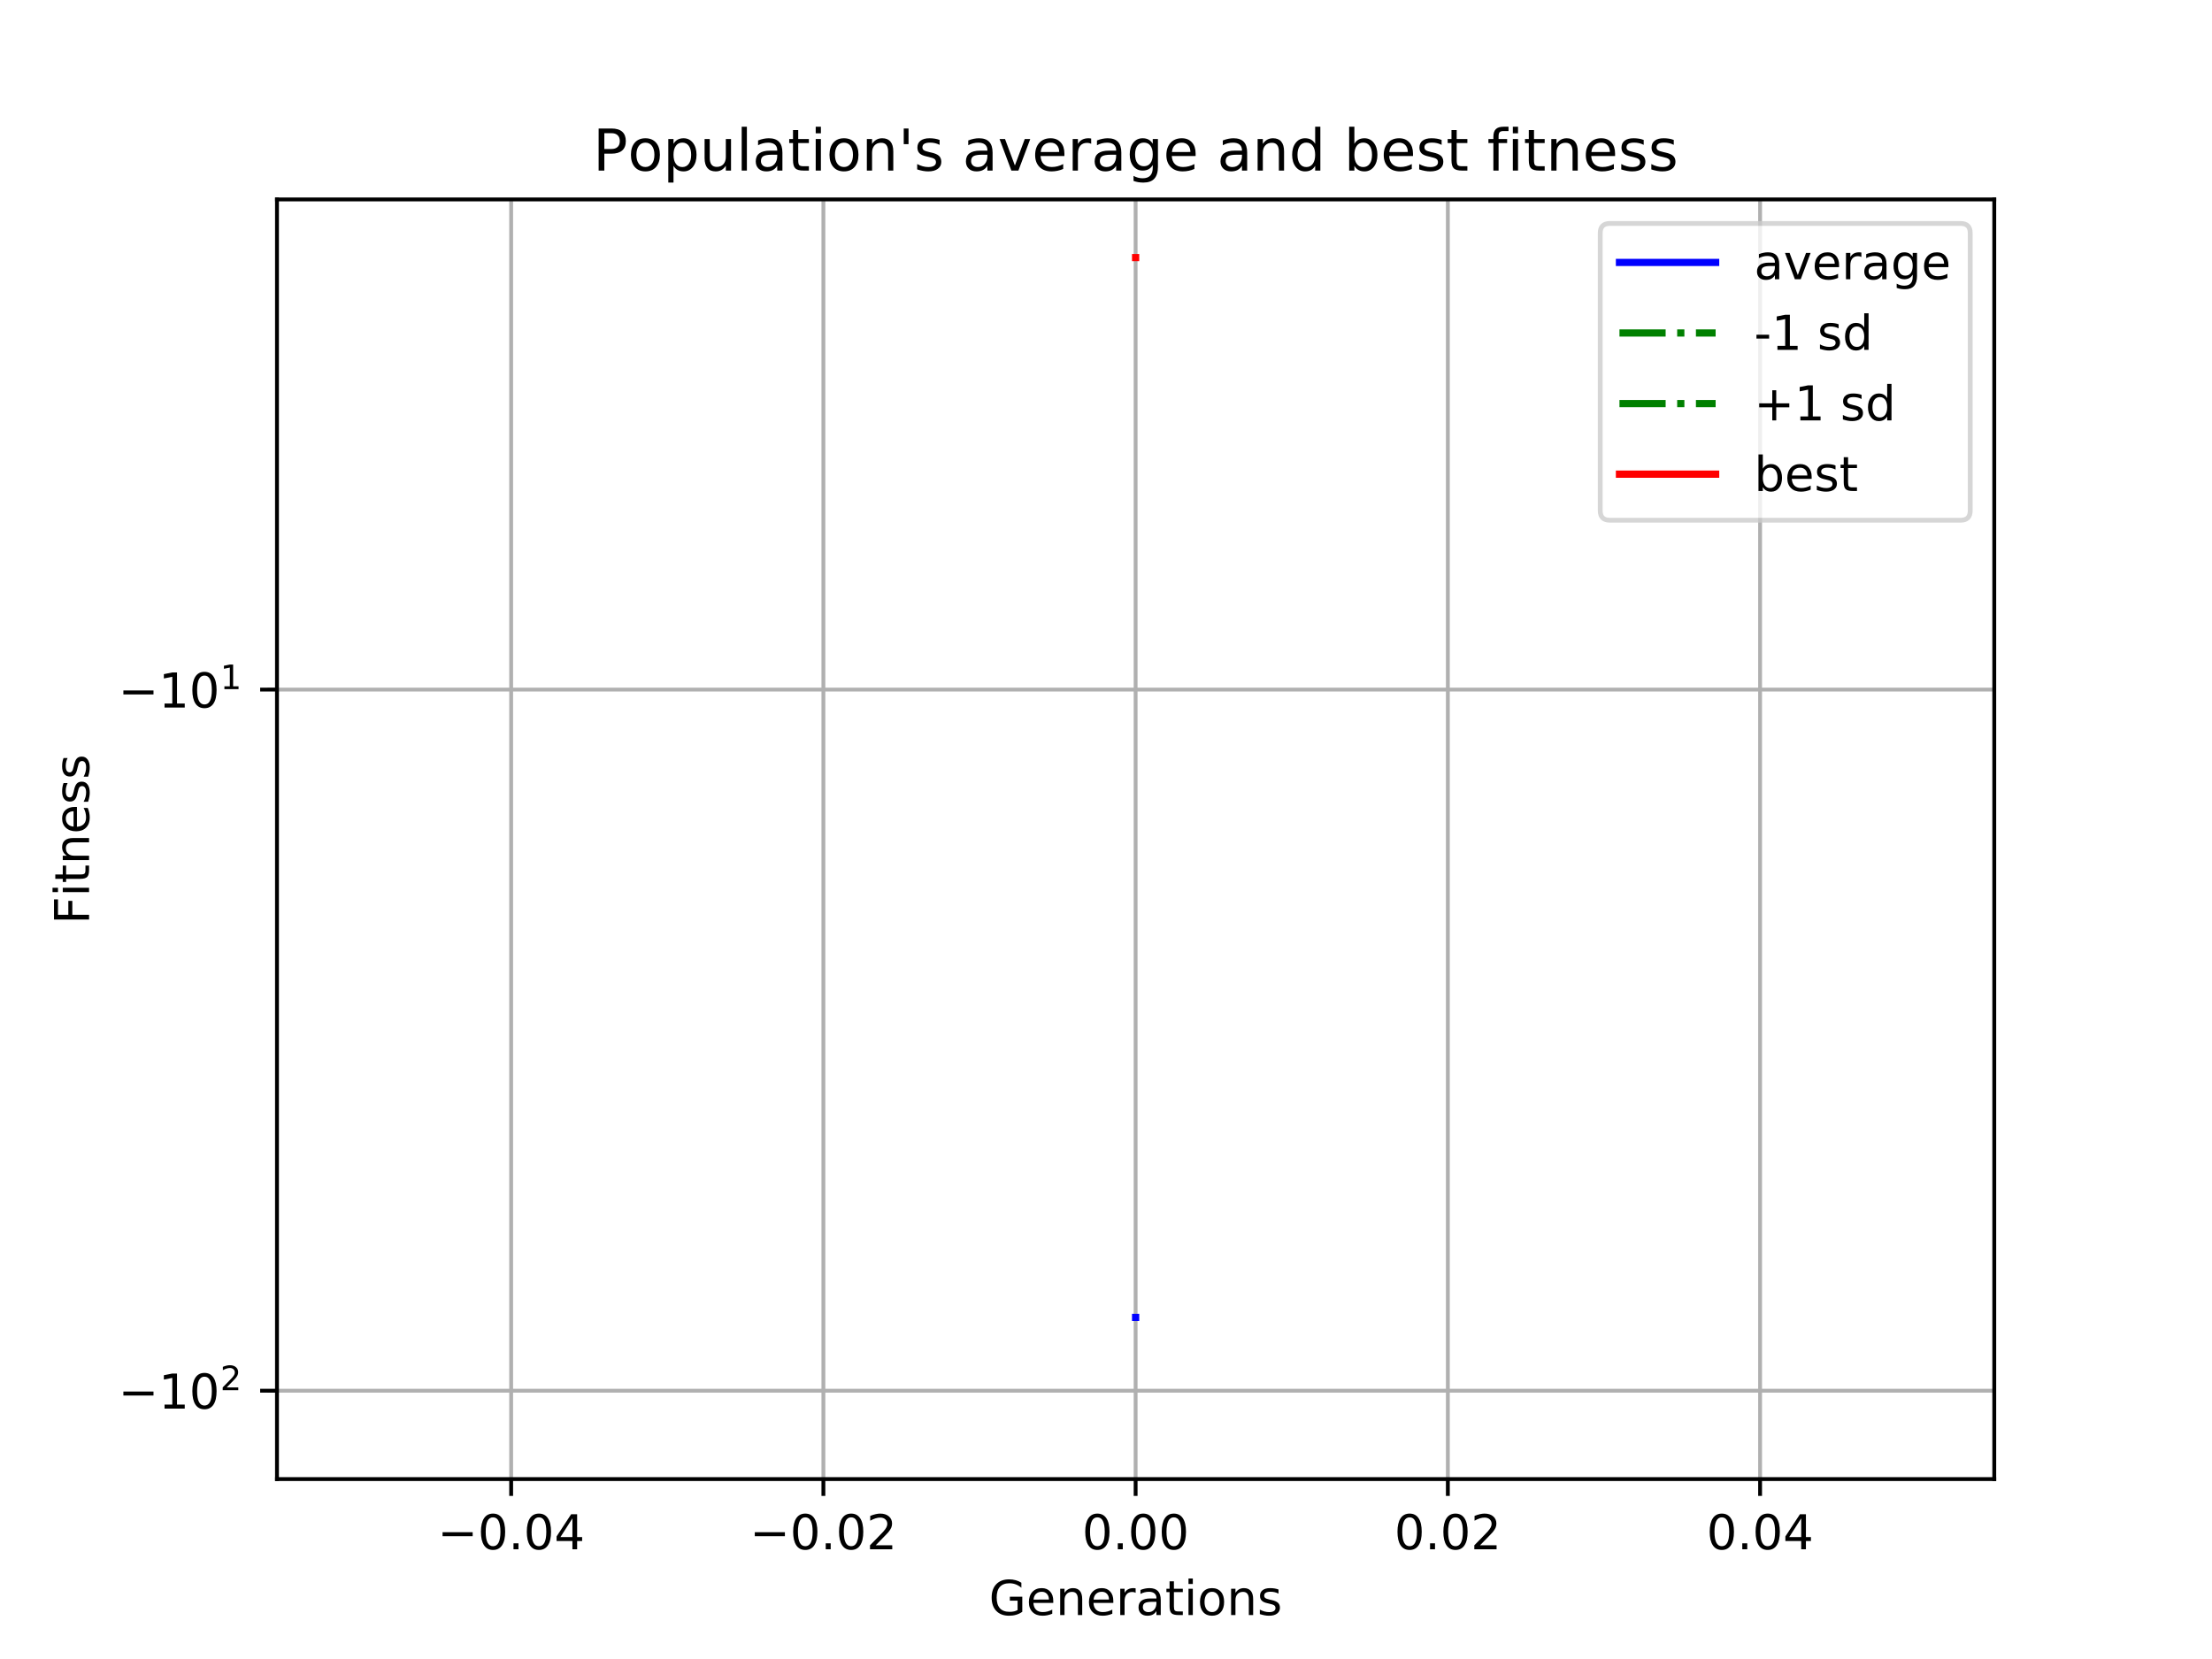
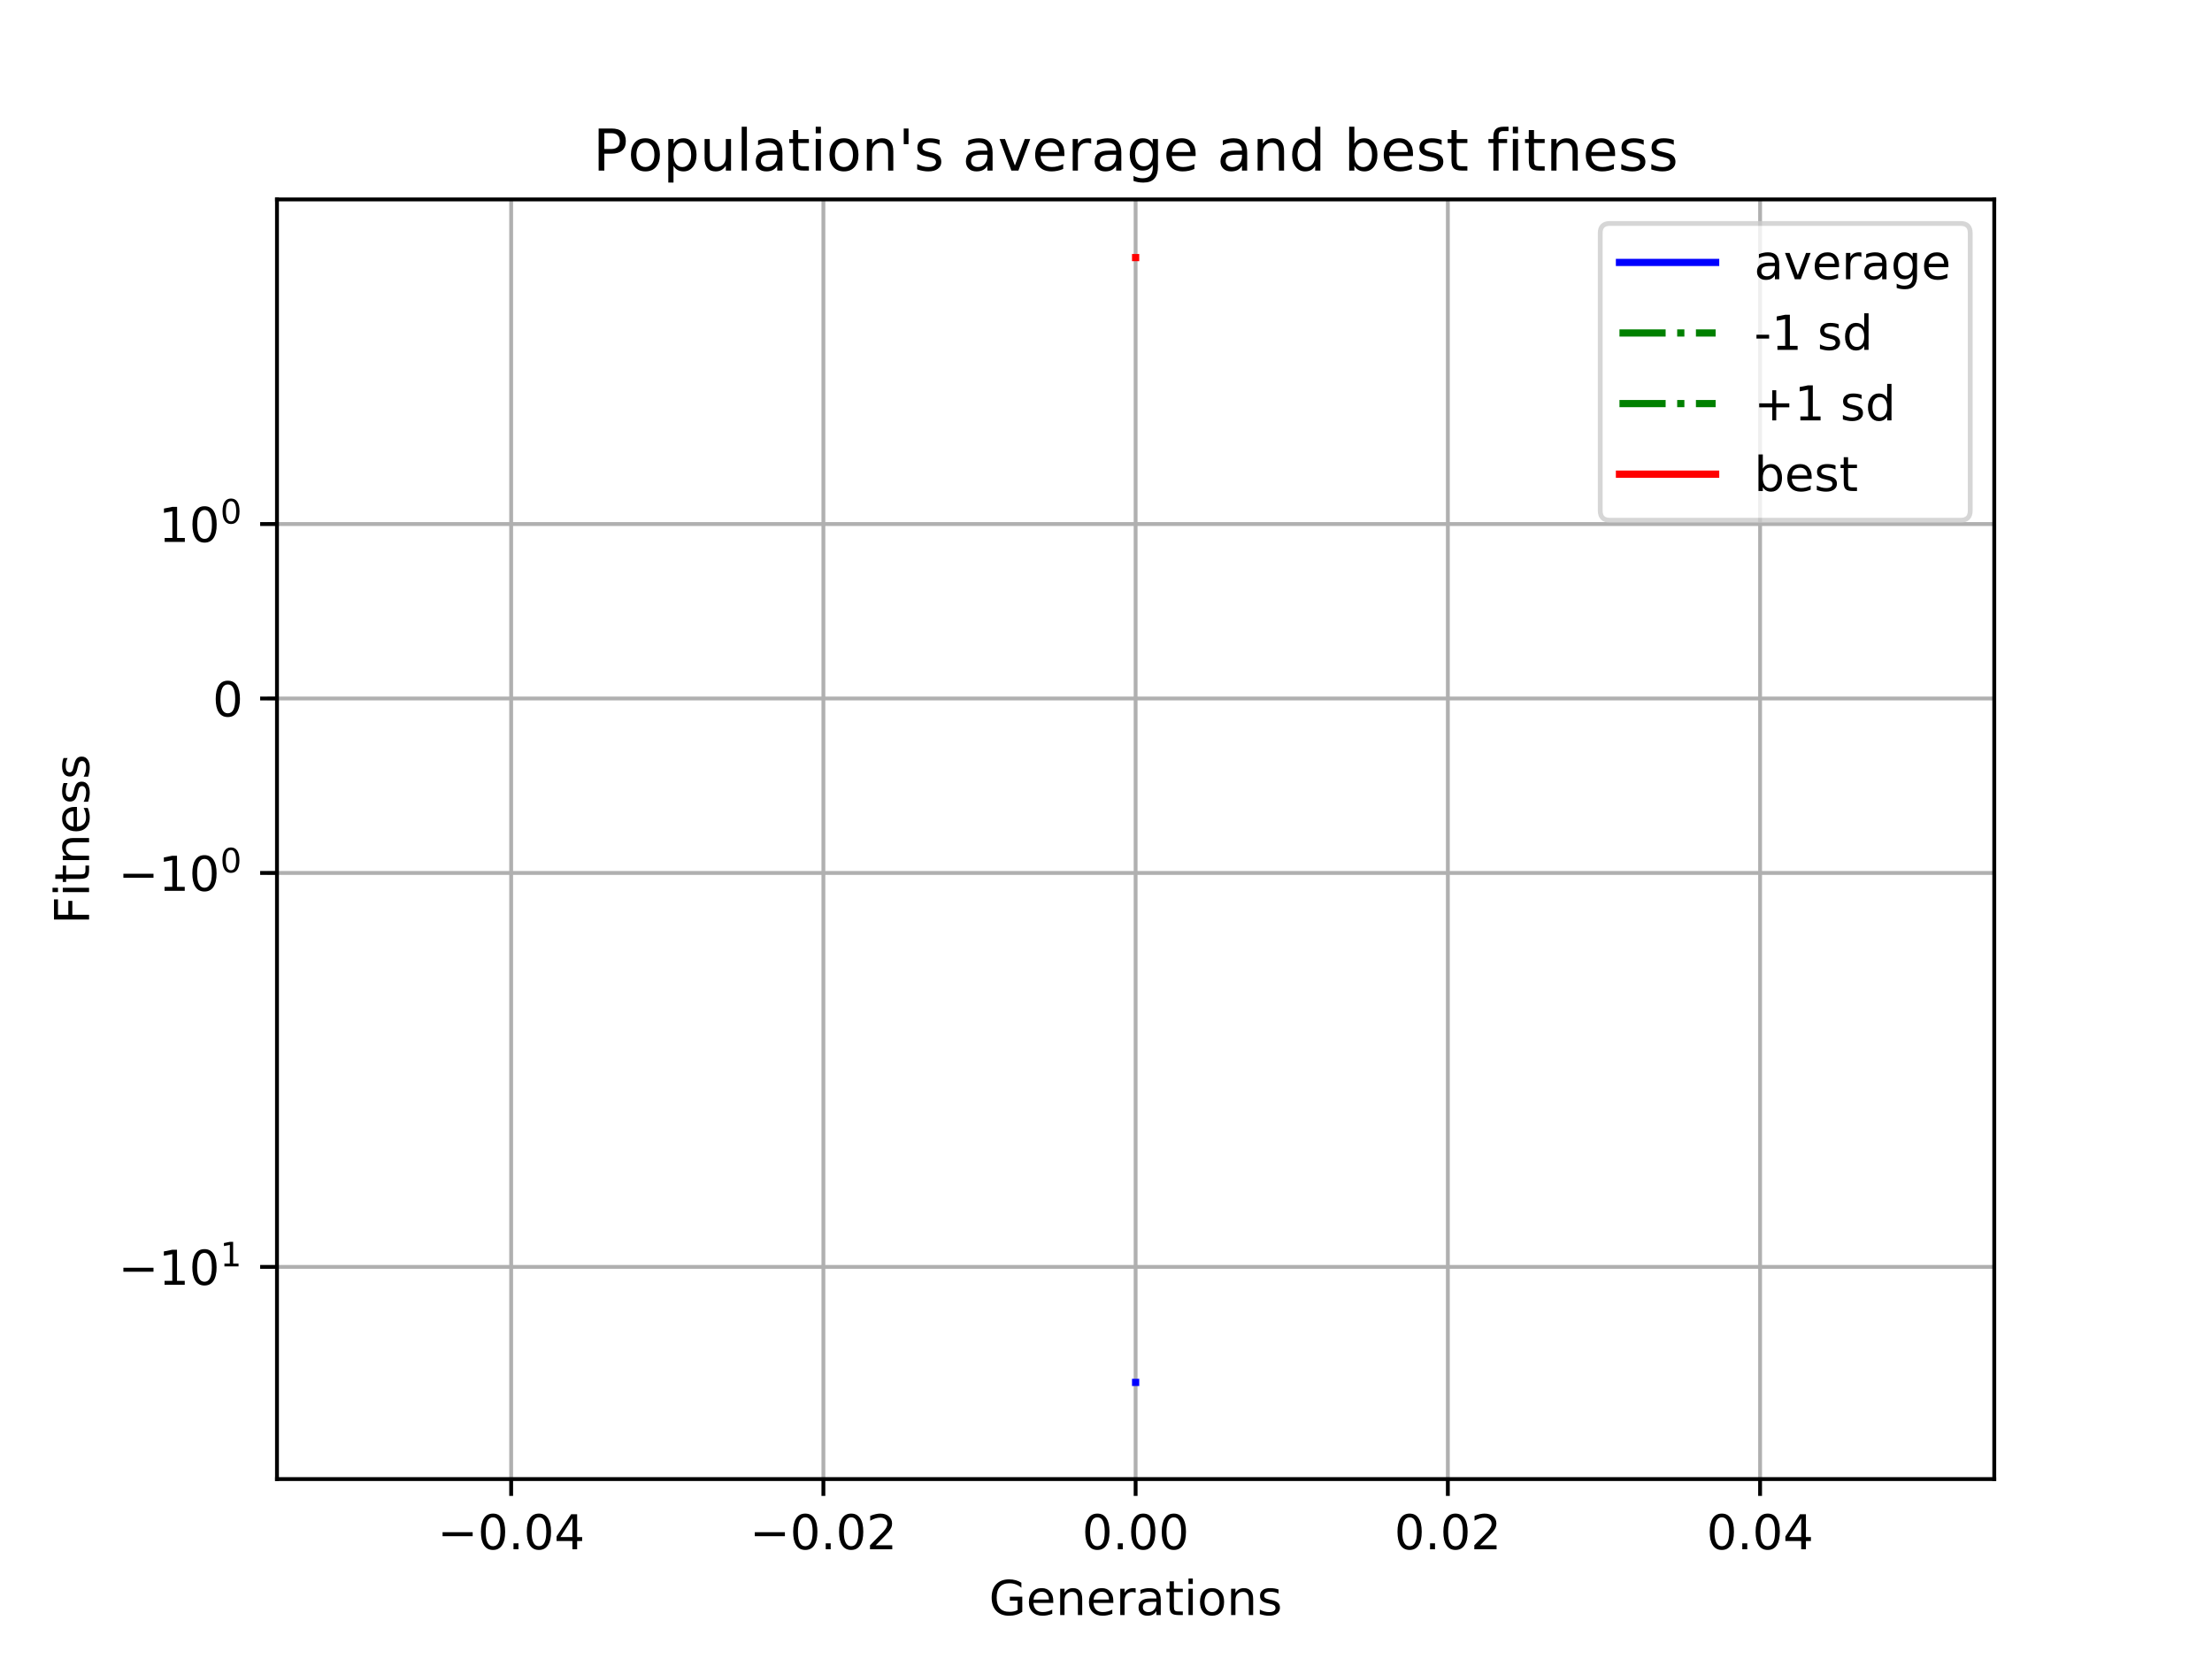
<svg xmlns="http://www.w3.org/2000/svg" xmlns:xlink="http://www.w3.org/1999/xlink" height="345pt" version="1.1" viewBox="0 0 460 345" width="460pt">
  <defs>
    <style type="text/css">
*{stroke-linecap:butt;stroke-linejoin:round;}
  </style>
  </defs>
  <g id="figure_1">
    <g id="patch_1">
      <path d="M 0 345.6  L 460.8 345.6  L 460.8 0  L 0 0  z " style="fill:#ffffff;" />
    </g>
    <g id="axes_1">
      <g id="patch_2">
        <path d="M 57.6 307.584  L 414.72 307.584  L 414.72 41.472  L 57.6 41.472  z " style="fill:#ffffff;" />
      </g>
      <g id="matplotlib.axis_1">
        <g id="xtick_1">
          <g id="line2d_1">
-             <path clip-path="url(#p259294ecef)" d="M 106.298 307.584  L 106.298 41.472  " style="fill:none;stroke:#b0b0b0;stroke-linecap:square;stroke-width:0.8;" />
+             <path clip-path="url(#p70a61b5129)" d="M 106.298 307.584  L 106.298 41.472  " style="fill:none;stroke:#b0b0b0;stroke-linecap:square;stroke-width:0.8;" />
          </g>
          <g id="line2d_2">
            <defs>
-               <path d="M 0 0  L 0 3.5  " id="m15bb04bebd" style="stroke:#000000;stroke-width:0.8;" />
-             </defs>
-             <g>
-               <use style="stroke:#000000;stroke-width:0.8;" x="106.298" xlink:href="#m15bb04bebd" y="307.584" />
+               <path d="M 0 0  L 0 3.5  " id="mcbb63fb4fb" style="stroke:#000000;stroke-width:0.8;" />
+             </defs>
+             <g>
+               <use style="stroke:#000000;stroke-width:0.8;" x="106.298" xlink:href="#mcbb63fb4fb" y="307.584" />
            </g>
          </g>
          <g id="text_1">
            <defs>
              <path d="M 10.594 35.5  L 73.188 35.5  L 73.188 27.203  L 10.594 27.203  z " id="DejaVuSans-2212" />
              <path d="M 31.781 66.406  Q 24.172 66.406 20.328 58.906  Q 16.5 51.422 16.5 36.375  Q 16.5 21.391 20.328 13.891  Q 24.172 6.391 31.781 6.391  Q 39.453 6.391 43.281 13.891  Q 47.125 21.391 47.125 36.375  Q 47.125 51.422 43.281 58.906  Q 39.453 66.406 31.781 66.406  z M 31.781 74.219  Q 44.047 74.219 50.516 64.516  Q 56.984 54.828 56.984 36.375  Q 56.984 17.969 50.516 8.266  Q 44.047 -1.422 31.781 -1.422  Q 19.531 -1.422 13.062 8.266  Q 6.594 17.969 6.594 36.375  Q 6.594 54.828 13.062 64.516  Q 19.531 74.219 31.781 74.219  z " id="DejaVuSans-30" />
              <path d="M 10.688 12.406  L 21 12.406  L 21 0  L 10.688 0  z " id="DejaVuSans-2e" />
              <path d="M 37.797 64.312  L 12.891 25.391  L 37.797 25.391  z M 35.203 72.906  L 47.609 72.906  L 47.609 25.391  L 58.016 25.391  L 58.016 17.188  L 47.609 17.188  L 47.609 0  L 37.797 0  L 37.797 17.188  L 4.891 17.188  L 4.891 26.703  z " id="DejaVuSans-34" />
            </defs>
            <g transform="translate(90.97553 322.1824)scale(0.1 -0.1)">
              <use xlink:href="#DejaVuSans-2212" />
              <use x="83.789" xlink:href="#DejaVuSans-30" />
              <use x="147.412" xlink:href="#DejaVuSans-2e" />
              <use x="179.199" xlink:href="#DejaVuSans-30" />
              <use x="242.822" xlink:href="#DejaVuSans-34" />
            </g>
          </g>
        </g>
        <g id="xtick_2">
          <g id="line2d_3">
-             <path clip-path="url(#p259294ecef)" d="M 171.229 307.584  L 171.229 41.472  " style="fill:none;stroke:#b0b0b0;stroke-linecap:square;stroke-width:0.8;" />
+             <path clip-path="url(#p70a61b5129)" d="M 171.229 307.584  L 171.229 41.472  " style="fill:none;stroke:#b0b0b0;stroke-linecap:square;stroke-width:0.8;" />
          </g>
          <g id="line2d_4">
            <g>
-               <use style="stroke:#000000;stroke-width:0.8;" x="171.229" xlink:href="#m15bb04bebd" y="307.584" />
+               <use style="stroke:#000000;stroke-width:0.8;" x="171.229" xlink:href="#mcbb63fb4fb" y="307.584" />
            </g>
          </g>
          <g id="text_2">
            <defs>
              <path d="M 19.188 8.297  L 53.609 8.297  L 53.609 0  L 7.328 0  L 7.328 8.297  Q 12.938 14.109 22.625 23.891  Q 32.328 33.688 34.812 36.531  Q 39.547 41.844 41.422 45.531  Q 43.312 49.219 43.312 52.781  Q 43.312 58.594 39.234 62.25  Q 35.156 65.922 28.609 65.922  Q 23.969 65.922 18.812 64.312  Q 13.672 62.703 7.812 59.422  L 7.812 69.391  Q 13.766 71.781 18.938 73  Q 24.125 74.219 28.422 74.219  Q 39.75 74.219 46.484 68.547  Q 53.219 62.891 53.219 53.422  Q 53.219 48.922 51.531 44.891  Q 49.859 40.875 45.406 35.406  Q 44.188 33.984 37.641 27.219  Q 31.109 20.453 19.188 8.297  z " id="DejaVuSans-32" />
            </defs>
            <g transform="translate(155.9064 322.1824)scale(0.1 -0.1)">
              <use xlink:href="#DejaVuSans-2212" />
              <use x="83.789" xlink:href="#DejaVuSans-30" />
              <use x="147.412" xlink:href="#DejaVuSans-2e" />
              <use x="179.199" xlink:href="#DejaVuSans-30" />
              <use x="242.822" xlink:href="#DejaVuSans-32" />
            </g>
          </g>
        </g>
        <g id="xtick_3">
          <g id="line2d_5">
-             <path clip-path="url(#p259294ecef)" d="M 236.16 307.584  L 236.16 41.472  " style="fill:none;stroke:#b0b0b0;stroke-linecap:square;stroke-width:0.8;" />
+             <path clip-path="url(#p70a61b5129)" d="M 236.16 307.584  L 236.16 41.472  " style="fill:none;stroke:#b0b0b0;stroke-linecap:square;stroke-width:0.8;" />
          </g>
          <g id="line2d_6">
            <g>
-               <use style="stroke:#000000;stroke-width:0.8;" x="236.16" xlink:href="#m15bb04bebd" y="307.584" />
+               <use style="stroke:#000000;stroke-width:0.8;" x="236.16" xlink:href="#mcbb63fb4fb" y="307.584" />
            </g>
          </g>
          <g id="text_3">
            <g transform="translate(225.0272 322.1824)scale(0.1 -0.1)">
              <use xlink:href="#DejaVuSans-30" />
              <use x="63.623" xlink:href="#DejaVuSans-2e" />
              <use x="95.41" xlink:href="#DejaVuSans-30" />
              <use x="159.033" xlink:href="#DejaVuSans-30" />
            </g>
          </g>
        </g>
        <g id="xtick_4">
          <g id="line2d_7">
-             <path clip-path="url(#p259294ecef)" d="M 301.091 307.584  L 301.091 41.472  " style="fill:none;stroke:#b0b0b0;stroke-linecap:square;stroke-width:0.8;" />
+             <path clip-path="url(#p70a61b5129)" d="M 301.091 307.584  L 301.091 41.472  " style="fill:none;stroke:#b0b0b0;stroke-linecap:square;stroke-width:0.8;" />
          </g>
          <g id="line2d_8">
            <g>
-               <use style="stroke:#000000;stroke-width:0.8;" x="301.091" xlink:href="#m15bb04bebd" y="307.584" />
+               <use style="stroke:#000000;stroke-width:0.8;" x="301.091" xlink:href="#mcbb63fb4fb" y="307.584" />
            </g>
          </g>
          <g id="text_4">
            <g transform="translate(289.9581 322.1824)scale(0.1 -0.1)">
              <use xlink:href="#DejaVuSans-30" />
              <use x="63.623" xlink:href="#DejaVuSans-2e" />
              <use x="95.41" xlink:href="#DejaVuSans-30" />
              <use x="159.033" xlink:href="#DejaVuSans-32" />
            </g>
          </g>
        </g>
        <g id="xtick_5">
          <g id="line2d_9">
-             <path clip-path="url(#p259294ecef)" d="M 366.022 307.584  L 366.022 41.472  " style="fill:none;stroke:#b0b0b0;stroke-linecap:square;stroke-width:0.8;" />
+             <path clip-path="url(#p70a61b5129)" d="M 366.022 307.584  L 366.022 41.472  " style="fill:none;stroke:#b0b0b0;stroke-linecap:square;stroke-width:0.8;" />
          </g>
          <g id="line2d_10">
            <g>
-               <use style="stroke:#000000;stroke-width:0.8;" x="366.022" xlink:href="#m15bb04bebd" y="307.584" />
+               <use style="stroke:#000000;stroke-width:0.8;" x="366.022" xlink:href="#mcbb63fb4fb" y="307.584" />
            </g>
          </g>
          <g id="text_5">
            <g transform="translate(354.889 322.1824)scale(0.1 -0.1)">
              <use xlink:href="#DejaVuSans-30" />
              <use x="63.623" xlink:href="#DejaVuSans-2e" />
              <use x="95.41" xlink:href="#DejaVuSans-30" />
              <use x="159.033" xlink:href="#DejaVuSans-34" />
            </g>
          </g>
        </g>
        <g id="text_6">
          <defs>
            <path d="M 59.516 10.406  L 59.516 29.984  L 43.406 29.984  L 43.406 38.094  L 69.281 38.094  L 69.281 6.781  Q 63.578 2.734 56.688 0.656  Q 49.812 -1.422 42 -1.422  Q 24.906 -1.422 15.25 8.562  Q 5.609 18.562 5.609 36.375  Q 5.609 54.25 15.25 64.234  Q 24.906 74.219 42 74.219  Q 49.125 74.219 55.547 72.453  Q 61.969 70.703 67.391 67.281  L 67.391 56.781  Q 61.922 61.422 55.766 63.766  Q 49.609 66.109 42.828 66.109  Q 29.438 66.109 22.719 58.641  Q 16.016 51.172 16.016 36.375  Q 16.016 21.625 22.719 14.156  Q 29.438 6.688 42.828 6.688  Q 48.047 6.688 52.141 7.594  Q 56.25 8.5 59.516 10.406  z " id="DejaVuSans-47" />
            <path d="M 56.203 29.594  L 56.203 25.203  L 14.891 25.203  Q 15.484 15.922 20.484 11.062  Q 25.484 6.203 34.422 6.203  Q 39.594 6.203 44.453 7.469  Q 49.312 8.734 54.109 11.281  L 54.109 2.781  Q 49.266 0.734 44.188 -0.344  Q 39.109 -1.422 33.891 -1.422  Q 20.797 -1.422 13.156 6.188  Q 5.516 13.812 5.516 26.812  Q 5.516 40.234 12.766 48.109  Q 20.016 56 32.328 56  Q 43.359 56 49.781 48.891  Q 56.203 41.797 56.203 29.594  z M 47.219 32.234  Q 47.125 39.594 43.094 43.984  Q 39.062 48.391 32.422 48.391  Q 24.906 48.391 20.391 44.141  Q 15.875 39.891 15.188 32.172  z " id="DejaVuSans-65" />
            <path d="M 54.891 33.016  L 54.891 0  L 45.906 0  L 45.906 32.719  Q 45.906 40.484 42.875 44.328  Q 39.844 48.188 33.797 48.188  Q 26.516 48.188 22.312 43.547  Q 18.109 38.922 18.109 30.906  L 18.109 0  L 9.078 0  L 9.078 54.688  L 18.109 54.688  L 18.109 46.188  Q 21.344 51.125 25.703 53.562  Q 30.078 56 35.797 56  Q 45.219 56 50.047 50.172  Q 54.891 44.344 54.891 33.016  z " id="DejaVuSans-6e" />
            <path d="M 41.109 46.297  Q 39.594 47.172 37.812 47.578  Q 36.031 48 33.891 48  Q 26.266 48 22.188 43.047  Q 18.109 38.094 18.109 28.812  L 18.109 0  L 9.078 0  L 9.078 54.688  L 18.109 54.688  L 18.109 46.188  Q 20.953 51.172 25.484 53.578  Q 30.031 56 36.531 56  Q 37.453 56 38.578 55.875  Q 39.703 55.766 41.062 55.516  z " id="DejaVuSans-72" />
            <path d="M 34.281 27.484  Q 23.391 27.484 19.188 25  Q 14.984 22.516 14.984 16.5  Q 14.984 11.719 18.141 8.906  Q 21.297 6.109 26.703 6.109  Q 34.188 6.109 38.703 11.406  Q 43.219 16.703 43.219 25.484  L 43.219 27.484  z M 52.203 31.203  L 52.203 0  L 43.219 0  L 43.219 8.297  Q 40.141 3.328 35.547 0.953  Q 30.953 -1.422 24.312 -1.422  Q 15.922 -1.422 10.953 3.297  Q 6 8.016 6 15.922  Q 6 25.141 12.172 29.828  Q 18.359 34.516 30.609 34.516  L 43.219 34.516  L 43.219 35.406  Q 43.219 41.609 39.141 45  Q 35.062 48.391 27.688 48.391  Q 23 48.391 18.547 47.266  Q 14.109 46.141 10.016 43.891  L 10.016 52.203  Q 14.938 54.109 19.578 55.047  Q 24.219 56 28.609 56  Q 40.484 56 46.344 49.844  Q 52.203 43.703 52.203 31.203  z " id="DejaVuSans-61" />
            <path d="M 18.312 70.219  L 18.312 54.688  L 36.812 54.688  L 36.812 47.703  L 18.312 47.703  L 18.312 18.016  Q 18.312 11.328 20.141 9.422  Q 21.969 7.516 27.594 7.516  L 36.812 7.516  L 36.812 0  L 27.594 0  Q 17.188 0 13.234 3.875  Q 9.281 7.766 9.281 18.016  L 9.281 47.703  L 2.688 47.703  L 2.688 54.688  L 9.281 54.688  L 9.281 70.219  z " id="DejaVuSans-74" />
            <path d="M 9.422 54.688  L 18.406 54.688  L 18.406 0  L 9.422 0  z M 9.422 75.984  L 18.406 75.984  L 18.406 64.594  L 9.422 64.594  z " id="DejaVuSans-69" />
            <path d="M 30.609 48.391  Q 23.391 48.391 19.188 42.75  Q 14.984 37.109 14.984 27.297  Q 14.984 17.484 19.156 11.844  Q 23.344 6.203 30.609 6.203  Q 37.797 6.203 41.984 11.859  Q 46.188 17.531 46.188 27.297  Q 46.188 37.016 41.984 42.703  Q 37.797 48.391 30.609 48.391  z M 30.609 56  Q 42.328 56 49.016 48.375  Q 55.719 40.766 55.719 27.297  Q 55.719 13.875 49.016 6.219  Q 42.328 -1.422 30.609 -1.422  Q 18.844 -1.422 12.172 6.219  Q 5.516 13.875 5.516 27.297  Q 5.516 40.766 12.172 48.375  Q 18.844 56 30.609 56  z " id="DejaVuSans-6f" />
            <path d="M 44.281 53.078  L 44.281 44.578  Q 40.484 46.531 36.375 47.5  Q 32.281 48.484 27.875 48.484  Q 21.188 48.484 17.844 46.438  Q 14.5 44.391 14.5 40.281  Q 14.5 37.156 16.891 35.375  Q 19.281 33.594 26.516 31.984  L 29.594 31.297  Q 39.156 29.25 43.188 25.516  Q 47.219 21.781 47.219 15.094  Q 47.219 7.469 41.188 3.016  Q 35.156 -1.422 24.609 -1.422  Q 20.219 -1.422 15.453 -0.562  Q 10.688 0.297 5.422 2  L 5.422 11.281  Q 10.406 8.688 15.234 7.391  Q 20.062 6.109 24.812 6.109  Q 31.156 6.109 34.562 8.281  Q 37.984 10.453 37.984 14.406  Q 37.984 18.062 35.516 20.016  Q 33.062 21.969 24.703 23.781  L 21.578 24.516  Q 13.234 26.266 9.516 29.906  Q 5.812 33.547 5.812 39.891  Q 5.812 47.609 11.281 51.797  Q 16.75 56 26.812 56  Q 31.781 56 36.172 55.266  Q 40.578 54.547 44.281 53.078  z " id="DejaVuSans-73" />
          </defs>
          <g transform="translate(205.6623 335.8606)scale(0.1 -0.1)">
            <use xlink:href="#DejaVuSans-47" />
            <use x="77.49" xlink:href="#DejaVuSans-65" />
            <use x="139.014" xlink:href="#DejaVuSans-6e" />
            <use x="202.393" xlink:href="#DejaVuSans-65" />
            <use x="263.916" xlink:href="#DejaVuSans-72" />
            <use x="305.029" xlink:href="#DejaVuSans-61" />
            <use x="366.309" xlink:href="#DejaVuSans-74" />
            <use x="405.518" xlink:href="#DejaVuSans-69" />
            <use x="433.301" xlink:href="#DejaVuSans-6f" />
            <use x="494.482" xlink:href="#DejaVuSans-6e" />
            <use x="557.861" xlink:href="#DejaVuSans-73" />
          </g>
        </g>
      </g>
      <g id="matplotlib.axis_2">
        <g id="ytick_1">
          <g id="line2d_11">
-             <path clip-path="url(#p259294ecef)" d="M 57.6 289.206  L 414.72 289.206  " style="fill:none;stroke:#b0b0b0;stroke-linecap:square;stroke-width:0.8;" />
+             <path clip-path="url(#p70a61b5129)" d="M 57.6 263.454  L 414.72 263.454  " style="fill:none;stroke:#b0b0b0;stroke-linecap:square;stroke-width:0.8;" />
          </g>
          <g id="line2d_12">
            <defs>
-               <path d="M 0 0  L -3.5 0  " id="mb74fef0cda" style="stroke:#000000;stroke-width:0.8;" />
-             </defs>
-             <g>
-               <use style="stroke:#000000;stroke-width:0.8;" x="57.6" xlink:href="#mb74fef0cda" y="289.206" />
+               <path d="M 0 0  L -3.5 0  " id="m001dc7014c" style="stroke:#000000;stroke-width:0.8;" />
+             </defs>
+             <g>
+               <use style="stroke:#000000;stroke-width:0.8;" x="57.6" xlink:href="#m001dc7014c" y="263.454" />
            </g>
          </g>
          <g id="text_7">
            <defs>
              <path d="M 12.406 8.297  L 28.516 8.297  L 28.516 63.922  L 10.984 60.406  L 10.984 69.391  L 28.422 72.906  L 38.281 72.906  L 38.281 8.297  L 54.391 8.297  L 54.391 0  L 12.406 0  z " id="DejaVuSans-31" />
            </defs>
-             <g transform="translate(24.6 293.0057)scale(0.1 -0.1)">
-               <use transform="translate(0 0.765625)" xlink:href="#DejaVuSans-2212" />
-               <use transform="translate(83.78906 0.765625)" xlink:href="#DejaVuSans-31" />
-               <use transform="translate(147.4121 0.765625)" xlink:href="#DejaVuSans-30" />
-               <use transform="translate(211.9922 39.04688)scale(0.7)" xlink:href="#DejaVuSans-32" />
-             </g>
-           </g>
-         </g>
-         <g id="ytick_2">
-           <g id="line2d_13">
-             <path clip-path="url(#p259294ecef)" d="M 57.6 143.403  L 414.72 143.403  " style="fill:none;stroke:#b0b0b0;stroke-linecap:square;stroke-width:0.8;" />
-           </g>
-           <g id="line2d_14">
-             <g>
-               <use style="stroke:#000000;stroke-width:0.8;" x="57.6" xlink:href="#mb74fef0cda" y="143.403" />
-             </g>
-           </g>
-           <g id="text_8">
-             <g transform="translate(24.6 147.2022)scale(0.1 -0.1)">
+             <g transform="translate(24.6 267.2537)scale(0.1 -0.1)">
              <use transform="translate(0 0.684375)" xlink:href="#DejaVuSans-2212" />
              <use transform="translate(83.78906 0.684375)" xlink:href="#DejaVuSans-31" />
              <use transform="translate(147.4121 0.684375)" xlink:href="#DejaVuSans-30" />
              <use transform="translate(211.9922 38.96563)scale(0.7)" xlink:href="#DejaVuSans-31" />
            </g>
          </g>
        </g>
+         <g id="ytick_2">
+           <g id="line2d_13">
+             <path clip-path="url(#p70a61b5129)" d="M 57.6 181.533  L 414.72 181.533  " style="fill:none;stroke:#b0b0b0;stroke-linecap:square;stroke-width:0.8;" />
+           </g>
+           <g id="line2d_14">
+             <g>
+               <use style="stroke:#000000;stroke-width:0.8;" x="57.6" xlink:href="#m001dc7014c" y="181.533" />
+             </g>
+           </g>
+           <g id="text_8">
+             <g transform="translate(24.6 185.332)scale(0.1 -0.1)">
+               <use transform="translate(0 0.765625)" xlink:href="#DejaVuSans-2212" />
+               <use transform="translate(83.78906 0.765625)" xlink:href="#DejaVuSans-31" />
+               <use transform="translate(147.4121 0.765625)" xlink:href="#DejaVuSans-30" />
+               <use transform="translate(211.9922 39.04688)scale(0.7)" xlink:href="#DejaVuSans-30" />
+             </g>
+           </g>
+         </g>
        <g id="ytick_3">
          <g id="line2d_15">
-             <defs>
-               <path d="M 0 0  L -2 0  " id="m8048d7d43f" style="stroke:#000000;stroke-width:0.6;" />
-             </defs>
-             <g>
-               <use style="stroke:#000000;stroke-width:0.6;" x="57.6" xlink:href="#m8048d7d43f" y="289.206" />
+             <path clip-path="url(#p70a61b5129)" d="M 57.6 145.254  L 414.72 145.254  " style="fill:none;stroke:#b0b0b0;stroke-linecap:square;stroke-width:0.8;" />
+           </g>
+           <g id="line2d_16">
+             <g>
+               <use style="stroke:#000000;stroke-width:0.8;" x="57.6" xlink:href="#m001dc7014c" y="145.254" />
+             </g>
+           </g>
+           <g id="text_9">
+             <g transform="translate(44.2 149.0536)scale(0.1 -0.1)">
+               <use transform="translate(0 0.78125)" xlink:href="#DejaVuSans-30" />
            </g>
          </g>
        </g>
        <g id="ytick_4">
-           <g id="line2d_16">
-             <g>
-               <use style="stroke:#000000;stroke-width:0.6;" x="57.6" xlink:href="#m8048d7d43f" y="143.403" />
-             </g>
-           </g>
-         </g>
-         <g id="text_9">
+           <g id="line2d_17">
+             <path clip-path="url(#p70a61b5129)" d="M 57.6 108.976  L 414.72 108.976  " style="fill:none;stroke:#b0b0b0;stroke-linecap:square;stroke-width:0.8;" />
+           </g>
+           <g id="line2d_18">
+             <g>
+               <use style="stroke:#000000;stroke-width:0.8;" x="57.6" xlink:href="#m001dc7014c" y="108.976" />
+             </g>
+           </g>
+           <g id="text_10">
+             <g transform="translate(33 112.7753)scale(0.1 -0.1)">
+               <use transform="translate(0 0.765625)" xlink:href="#DejaVuSans-31" />
+               <use transform="translate(63.62305 0.765625)" xlink:href="#DejaVuSans-30" />
+               <use transform="translate(128.2031 39.04688)scale(0.7)" xlink:href="#DejaVuSans-30" />
+             </g>
+           </g>
+         </g>
+         <g id="ytick_5">
+           <g id="line2d_19">
+             <defs>
+               <path d="M 0 0  L -2 0  " id="m658b2761c4" style="stroke:#000000;stroke-width:0.6;" />
+             </defs>
+             <g>
+               <use style="stroke:#000000;stroke-width:0.6;" x="57.6" xlink:href="#m658b2761c4" y="263.454" />
+             </g>
+           </g>
+         </g>
+         <g id="ytick_6">
+           <g id="line2d_20">
+             <g>
+               <use style="stroke:#000000;stroke-width:0.6;" x="57.6" xlink:href="#m658b2761c4" y="181.533" />
+             </g>
+           </g>
+         </g>
+         <g id="ytick_7">
+           <g id="line2d_21">
+             <g>
+               <use style="stroke:#000000;stroke-width:0.6;" x="57.6" xlink:href="#m658b2761c4" y="145.254" />
+             </g>
+           </g>
+         </g>
+         <g id="ytick_8">
+           <g id="line2d_22">
+             <g>
+               <use style="stroke:#000000;stroke-width:0.6;" x="57.6" xlink:href="#m658b2761c4" y="108.976" />
+             </g>
+           </g>
+         </g>
+         <g id="text_11">
          <defs>
            <path d="M 9.812 72.906  L 51.703 72.906  L 51.703 64.594  L 19.672 64.594  L 19.672 43.109  L 48.578 43.109  L 48.578 34.812  L 19.672 34.812  L 19.672 0  L 9.812 0  z " id="DejaVuSans-46" />
          </defs>
          <g transform="translate(18.52031 192.2022)rotate(-90)scale(0.1 -0.1)">
            <use xlink:href="#DejaVuSans-46" />
            <use x="57.41" xlink:href="#DejaVuSans-69" />
            <use x="85.193" xlink:href="#DejaVuSans-74" />
            <use x="124.402" xlink:href="#DejaVuSans-6e" />
            <use x="187.781" xlink:href="#DejaVuSans-65" />
            <use x="249.305" xlink:href="#DejaVuSans-73" />
            <use x="301.404" xlink:href="#DejaVuSans-73" />
          </g>
        </g>
      </g>
-       <g id="line2d_17">
-         <path clip-path="url(#p259294ecef)" d="M 236.16 273.966  " style="fill:none;stroke:#0000ff;stroke-linecap:square;stroke-width:1.5;" />
-       </g>
-       <g id="line2d_18">
-         <path clip-path="url(#p259294ecef)" d="M 236.16 295.488  " style="fill:none;stroke:#008000;stroke-dasharray:9.6,2.4,1.5,2.4;stroke-dashoffset:0;stroke-width:1.5;" />
-       </g>
-       <g id="line2d_19">
-         <path clip-path="url(#p259294ecef)" d="M 236.16 241.112  " style="fill:none;stroke:#008000;stroke-dasharray:9.6,2.4,1.5,2.4;stroke-dashoffset:0;stroke-width:1.5;" />
-       </g>
-       <g id="line2d_20">
-         <path clip-path="url(#p259294ecef)" d="M 236.16 53.568  " style="fill:none;stroke:#ff0000;stroke-linecap:square;stroke-width:1.5;" />
+       <g id="line2d_23">
+         <path clip-path="url(#p70a61b5129)" d="M 236.16 287.477  " style="fill:none;stroke:#0000ff;stroke-linecap:square;stroke-width:1.5;" />
+       </g>
+       <g id="line2d_24">
+         <path clip-path="url(#p70a61b5129)" d="M 236.16 295.488  " style="fill:none;stroke:#008000;stroke-dasharray:9.6,2.4,1.5,2.4;stroke-dashoffset:0;stroke-width:1.5;" />
+       </g>
+       <g id="line2d_25">
+         <path clip-path="url(#p70a61b5129)" d="M 236.16 276.271  " style="fill:none;stroke:#008000;stroke-dasharray:9.6,2.4,1.5,2.4;stroke-dashoffset:0;stroke-width:1.5;" />
+       </g>
+       <g id="line2d_26">
+         <path clip-path="url(#p70a61b5129)" d="M 236.16 53.568  " style="fill:none;stroke:#ff0000;stroke-linecap:square;stroke-width:1.5;" />
      </g>
      <g id="patch_3">
        <path d="M 57.6 307.584  L 57.6 41.472  " style="fill:none;stroke:#000000;stroke-linecap:square;stroke-linejoin:miter;stroke-width:0.8;" />
      </g>
      <g id="patch_4">
        <path d="M 414.72 307.584  L 414.72 41.472  " style="fill:none;stroke:#000000;stroke-linecap:square;stroke-linejoin:miter;stroke-width:0.8;" />
      </g>
      <g id="patch_5">
        <path d="M 57.6 307.584  L 414.72 307.584  " style="fill:none;stroke:#000000;stroke-linecap:square;stroke-linejoin:miter;stroke-width:0.8;" />
      </g>
      <g id="patch_6">
        <path d="M 57.6 41.472  L 414.72 41.472  " style="fill:none;stroke:#000000;stroke-linecap:square;stroke-linejoin:miter;stroke-width:0.8;" />
      </g>
-       <g id="text_10">
+       <g id="text_12">
        <defs>
          <path d="M 19.672 64.797  L 19.672 37.406  L 32.078 37.406  Q 38.969 37.406 42.719 40.969  Q 46.484 44.531 46.484 51.125  Q 46.484 57.672 42.719 61.234  Q 38.969 64.797 32.078 64.797  z M 9.812 72.906  L 32.078 72.906  Q 44.344 72.906 50.609 67.359  Q 56.891 61.812 56.891 51.125  Q 56.891 40.328 50.609 34.812  Q 44.344 29.297 32.078 29.297  L 19.672 29.297  L 19.672 0  L 9.812 0  z " id="DejaVuSans-50" />
          <path d="M 18.109 8.203  L 18.109 -20.797  L 9.078 -20.797  L 9.078 54.688  L 18.109 54.688  L 18.109 46.391  Q 20.953 51.266 25.266 53.625  Q 29.594 56 35.594 56  Q 45.562 56 51.781 48.094  Q 58.016 40.188 58.016 27.297  Q 58.016 14.406 51.781 6.484  Q 45.562 -1.422 35.594 -1.422  Q 29.594 -1.422 25.266 0.953  Q 20.953 3.328 18.109 8.203  z M 48.688 27.297  Q 48.688 37.203 44.609 42.844  Q 40.531 48.484 33.406 48.484  Q 26.266 48.484 22.188 42.844  Q 18.109 37.203 18.109 27.297  Q 18.109 17.391 22.188 11.75  Q 26.266 6.109 33.406 6.109  Q 40.531 6.109 44.609 11.75  Q 48.688 17.391 48.688 27.297  z " id="DejaVuSans-70" />
          <path d="M 8.5 21.578  L 8.5 54.688  L 17.484 54.688  L 17.484 21.922  Q 17.484 14.156 20.5 10.266  Q 23.531 6.391 29.594 6.391  Q 36.859 6.391 41.078 11.031  Q 45.312 15.672 45.312 23.688  L 45.312 54.688  L 54.297 54.688  L 54.297 0  L 45.312 0  L 45.312 8.406  Q 42.047 3.422 37.719 1  Q 33.406 -1.422 27.688 -1.422  Q 18.266 -1.422 13.375 4.438  Q 8.5 10.297 8.5 21.578  z M 31.109 56  z " id="DejaVuSans-75" />
          <path d="M 9.422 75.984  L 18.406 75.984  L 18.406 0  L 9.422 0  z " id="DejaVuSans-6c" />
          <path d="M 17.922 72.906  L 17.922 45.797  L 9.625 45.797  L 9.625 72.906  z " id="DejaVuSans-27" />
          <path id="DejaVuSans-20" />
          <path d="M 2.984 54.688  L 12.5 54.688  L 29.594 8.797  L 46.688 54.688  L 56.203 54.688  L 35.688 0  L 23.484 0  z " id="DejaVuSans-76" />
          <path d="M 45.406 27.984  Q 45.406 37.75 41.375 43.109  Q 37.359 48.484 30.078 48.484  Q 22.859 48.484 18.828 43.109  Q 14.797 37.75 14.797 27.984  Q 14.797 18.266 18.828 12.891  Q 22.859 7.516 30.078 7.516  Q 37.359 7.516 41.375 12.891  Q 45.406 18.266 45.406 27.984  z M 54.391 6.781  Q 54.391 -7.172 48.188 -13.984  Q 42 -20.797 29.203 -20.797  Q 24.469 -20.797 20.266 -20.094  Q 16.062 -19.391 12.109 -17.922  L 12.109 -9.188  Q 16.062 -11.328 19.922 -12.344  Q 23.781 -13.375 27.781 -13.375  Q 36.625 -13.375 41.016 -8.766  Q 45.406 -4.156 45.406 5.172  L 45.406 9.625  Q 42.625 4.781 38.281 2.391  Q 33.938 0 27.875 0  Q 17.828 0 11.672 7.656  Q 5.516 15.328 5.516 27.984  Q 5.516 40.672 11.672 48.328  Q 17.828 56 27.875 56  Q 33.938 56 38.281 53.609  Q 42.625 51.219 45.406 46.391  L 45.406 54.688  L 54.391 54.688  z " id="DejaVuSans-67" />
          <path d="M 45.406 46.391  L 45.406 75.984  L 54.391 75.984  L 54.391 0  L 45.406 0  L 45.406 8.203  Q 42.578 3.328 38.25 0.953  Q 33.938 -1.422 27.875 -1.422  Q 17.969 -1.422 11.734 6.484  Q 5.516 14.406 5.516 27.297  Q 5.516 40.188 11.734 48.094  Q 17.969 56 27.875 56  Q 33.938 56 38.25 53.625  Q 42.578 51.266 45.406 46.391  z M 14.797 27.297  Q 14.797 17.391 18.875 11.75  Q 22.953 6.109 30.078 6.109  Q 37.203 6.109 41.297 11.75  Q 45.406 17.391 45.406 27.297  Q 45.406 37.203 41.297 42.844  Q 37.203 48.484 30.078 48.484  Q 22.953 48.484 18.875 42.844  Q 14.797 37.203 14.797 27.297  z " id="DejaVuSans-64" />
          <path d="M 48.688 27.297  Q 48.688 37.203 44.609 42.844  Q 40.531 48.484 33.406 48.484  Q 26.266 48.484 22.188 42.844  Q 18.109 37.203 18.109 27.297  Q 18.109 17.391 22.188 11.75  Q 26.266 6.109 33.406 6.109  Q 40.531 6.109 44.609 11.75  Q 48.688 17.391 48.688 27.297  z M 18.109 46.391  Q 20.953 51.266 25.266 53.625  Q 29.594 56 35.594 56  Q 45.562 56 51.781 48.094  Q 58.016 40.188 58.016 27.297  Q 58.016 14.406 51.781 6.484  Q 45.562 -1.422 35.594 -1.422  Q 29.594 -1.422 25.266 0.953  Q 20.953 3.328 18.109 8.203  L 18.109 0  L 9.078 0  L 9.078 75.984  L 18.109 75.984  z " id="DejaVuSans-62" />
          <path d="M 37.109 75.984  L 37.109 68.5  L 28.516 68.5  Q 23.688 68.5 21.797 66.547  Q 19.922 64.594 19.922 59.516  L 19.922 54.688  L 34.719 54.688  L 34.719 47.703  L 19.922 47.703  L 19.922 0  L 10.891 0  L 10.891 47.703  L 2.297 47.703  L 2.297 54.688  L 10.891 54.688  L 10.891 58.5  Q 10.891 67.625 15.141 71.797  Q 19.391 75.984 28.609 75.984  z " id="DejaVuSans-66" />
        </defs>
        <g transform="translate(123.315 35.472)scale(0.12 -0.12)">
          <use xlink:href="#DejaVuSans-50" />
          <use x="60.256" xlink:href="#DejaVuSans-6f" />
          <use x="121.438" xlink:href="#DejaVuSans-70" />
          <use x="184.914" xlink:href="#DejaVuSans-75" />
          <use x="248.293" xlink:href="#DejaVuSans-6c" />
          <use x="276.076" xlink:href="#DejaVuSans-61" />
          <use x="337.355" xlink:href="#DejaVuSans-74" />
          <use x="376.564" xlink:href="#DejaVuSans-69" />
          <use x="404.348" xlink:href="#DejaVuSans-6f" />
          <use x="465.529" xlink:href="#DejaVuSans-6e" />
          <use x="528.908" xlink:href="#DejaVuSans-27" />
          <use x="556.398" xlink:href="#DejaVuSans-73" />
          <use x="608.498" xlink:href="#DejaVuSans-20" />
          <use x="640.285" xlink:href="#DejaVuSans-61" />
          <use x="701.564" xlink:href="#DejaVuSans-76" />
          <use x="760.744" xlink:href="#DejaVuSans-65" />
          <use x="822.268" xlink:href="#DejaVuSans-72" />
          <use x="863.381" xlink:href="#DejaVuSans-61" />
          <use x="924.66" xlink:href="#DejaVuSans-67" />
          <use x="988.137" xlink:href="#DejaVuSans-65" />
          <use x="1049.66" xlink:href="#DejaVuSans-20" />
          <use x="1081.447" xlink:href="#DejaVuSans-61" />
          <use x="1142.727" xlink:href="#DejaVuSans-6e" />
          <use x="1206.105" xlink:href="#DejaVuSans-64" />
          <use x="1269.582" xlink:href="#DejaVuSans-20" />
          <use x="1301.369" xlink:href="#DejaVuSans-62" />
          <use x="1364.846" xlink:href="#DejaVuSans-65" />
          <use x="1426.369" xlink:href="#DejaVuSans-73" />
          <use x="1478.469" xlink:href="#DejaVuSans-74" />
          <use x="1517.678" xlink:href="#DejaVuSans-20" />
          <use x="1549.465" xlink:href="#DejaVuSans-66" />
          <use x="1584.67" xlink:href="#DejaVuSans-69" />
          <use x="1612.453" xlink:href="#DejaVuSans-74" />
          <use x="1651.662" xlink:href="#DejaVuSans-6e" />
          <use x="1715.041" xlink:href="#DejaVuSans-65" />
          <use x="1776.564" xlink:href="#DejaVuSans-73" />
          <use x="1828.664" xlink:href="#DejaVuSans-73" />
        </g>
      </g>
      <g id="legend_1">
        <g id="patch_7">
          <path d="M 334.779 108.184  L 407.72 108.184  Q 409.72 108.184 409.72 106.184  L 409.72 48.472  Q 409.72 46.472 407.72 46.472  L 334.779 46.472  Q 332.779 46.472 332.779 48.472  L 332.779 106.184  Q 332.779 108.184 334.779 108.184  z " style="fill:#ffffff;opacity:0.8;stroke:#cccccc;stroke-linejoin:miter;" />
        </g>
-         <g id="line2d_21">
+         <g id="line2d_27">
          <path d="M 336.779 54.57  L 356.779 54.57  " style="fill:none;stroke:#0000ff;stroke-linecap:square;stroke-width:1.5;" />
        </g>
-         <g id="line2d_22" />
-         <g id="text_11">
+         <g id="line2d_28" />
+         <g id="text_13">
          <g transform="translate(364.7794 58.07044)scale(0.1 -0.1)">
            <use xlink:href="#DejaVuSans-61" />
            <use x="61.279" xlink:href="#DejaVuSans-76" />
            <use x="120.459" xlink:href="#DejaVuSans-65" />
            <use x="181.982" xlink:href="#DejaVuSans-72" />
            <use x="223.096" xlink:href="#DejaVuSans-61" />
            <use x="284.375" xlink:href="#DejaVuSans-67" />
            <use x="347.852" xlink:href="#DejaVuSans-65" />
          </g>
        </g>
-         <g id="line2d_23">
+         <g id="line2d_29">
          <path d="M 336.779 69.249  L 356.779 69.249  " style="fill:none;stroke:#008000;stroke-dasharray:9.6,2.4,1.5,2.4;stroke-dashoffset:0;stroke-width:1.5;" />
        </g>
-         <g id="line2d_24" />
-         <g id="text_12">
+         <g id="line2d_30" />
+         <g id="text_14">
          <defs>
            <path d="M 4.891 31.391  L 31.203 31.391  L 31.203 23.391  L 4.891 23.391  z " id="DejaVuSans-2d" />
          </defs>
          <g transform="translate(364.7794 72.74856)scale(0.1 -0.1)">
            <use xlink:href="#DejaVuSans-2d" />
            <use x="36.084" xlink:href="#DejaVuSans-31" />
            <use x="99.707" xlink:href="#DejaVuSans-20" />
            <use x="131.494" xlink:href="#DejaVuSans-73" />
            <use x="183.594" xlink:href="#DejaVuSans-64" />
          </g>
        </g>
-         <g id="line2d_25">
+         <g id="line2d_31">
          <path d="M 336.779 83.927  L 356.779 83.927  " style="fill:none;stroke:#008000;stroke-dasharray:9.6,2.4,1.5,2.4;stroke-dashoffset:0;stroke-width:1.5;" />
        </g>
-         <g id="line2d_26" />
-         <g id="text_13">
+         <g id="line2d_32" />
+         <g id="text_15">
          <defs>
            <path d="M 46 62.703  L 46 35.5  L 73.188 35.5  L 73.188 27.203  L 46 27.203  L 46 0  L 37.797 0  L 37.797 27.203  L 10.594 27.203  L 10.594 35.5  L 37.797 35.5  L 37.797 62.703  z " id="DejaVuSans-2b" />
          </defs>
          <g transform="translate(364.7794 87.42669)scale(0.1 -0.1)">
            <use xlink:href="#DejaVuSans-2b" />
            <use x="83.789" xlink:href="#DejaVuSans-31" />
            <use x="147.412" xlink:href="#DejaVuSans-20" />
            <use x="179.199" xlink:href="#DejaVuSans-73" />
            <use x="231.299" xlink:href="#DejaVuSans-64" />
          </g>
        </g>
-         <g id="line2d_27">
+         <g id="line2d_33">
          <path d="M 336.779 98.605  L 356.779 98.605  " style="fill:none;stroke:#ff0000;stroke-linecap:square;stroke-width:1.5;" />
        </g>
-         <g id="line2d_28" />
-         <g id="text_14">
+         <g id="line2d_34" />
+         <g id="text_16">
          <g transform="translate(364.7794 102.1048)scale(0.1 -0.1)">
            <use xlink:href="#DejaVuSans-62" />
            <use x="63.477" xlink:href="#DejaVuSans-65" />
            <use x="125" xlink:href="#DejaVuSans-73" />
            <use x="177.1" xlink:href="#DejaVuSans-74" />
          </g>
        </g>
      </g>
    </g>
  </g>
  <defs>
-     <clipPath id="p259294ecef">
+     <clipPath id="p70a61b5129">
      <rect height="266.112" width="357.12" x="57.6" y="41.472" />
    </clipPath>
  </defs>
</svg>
